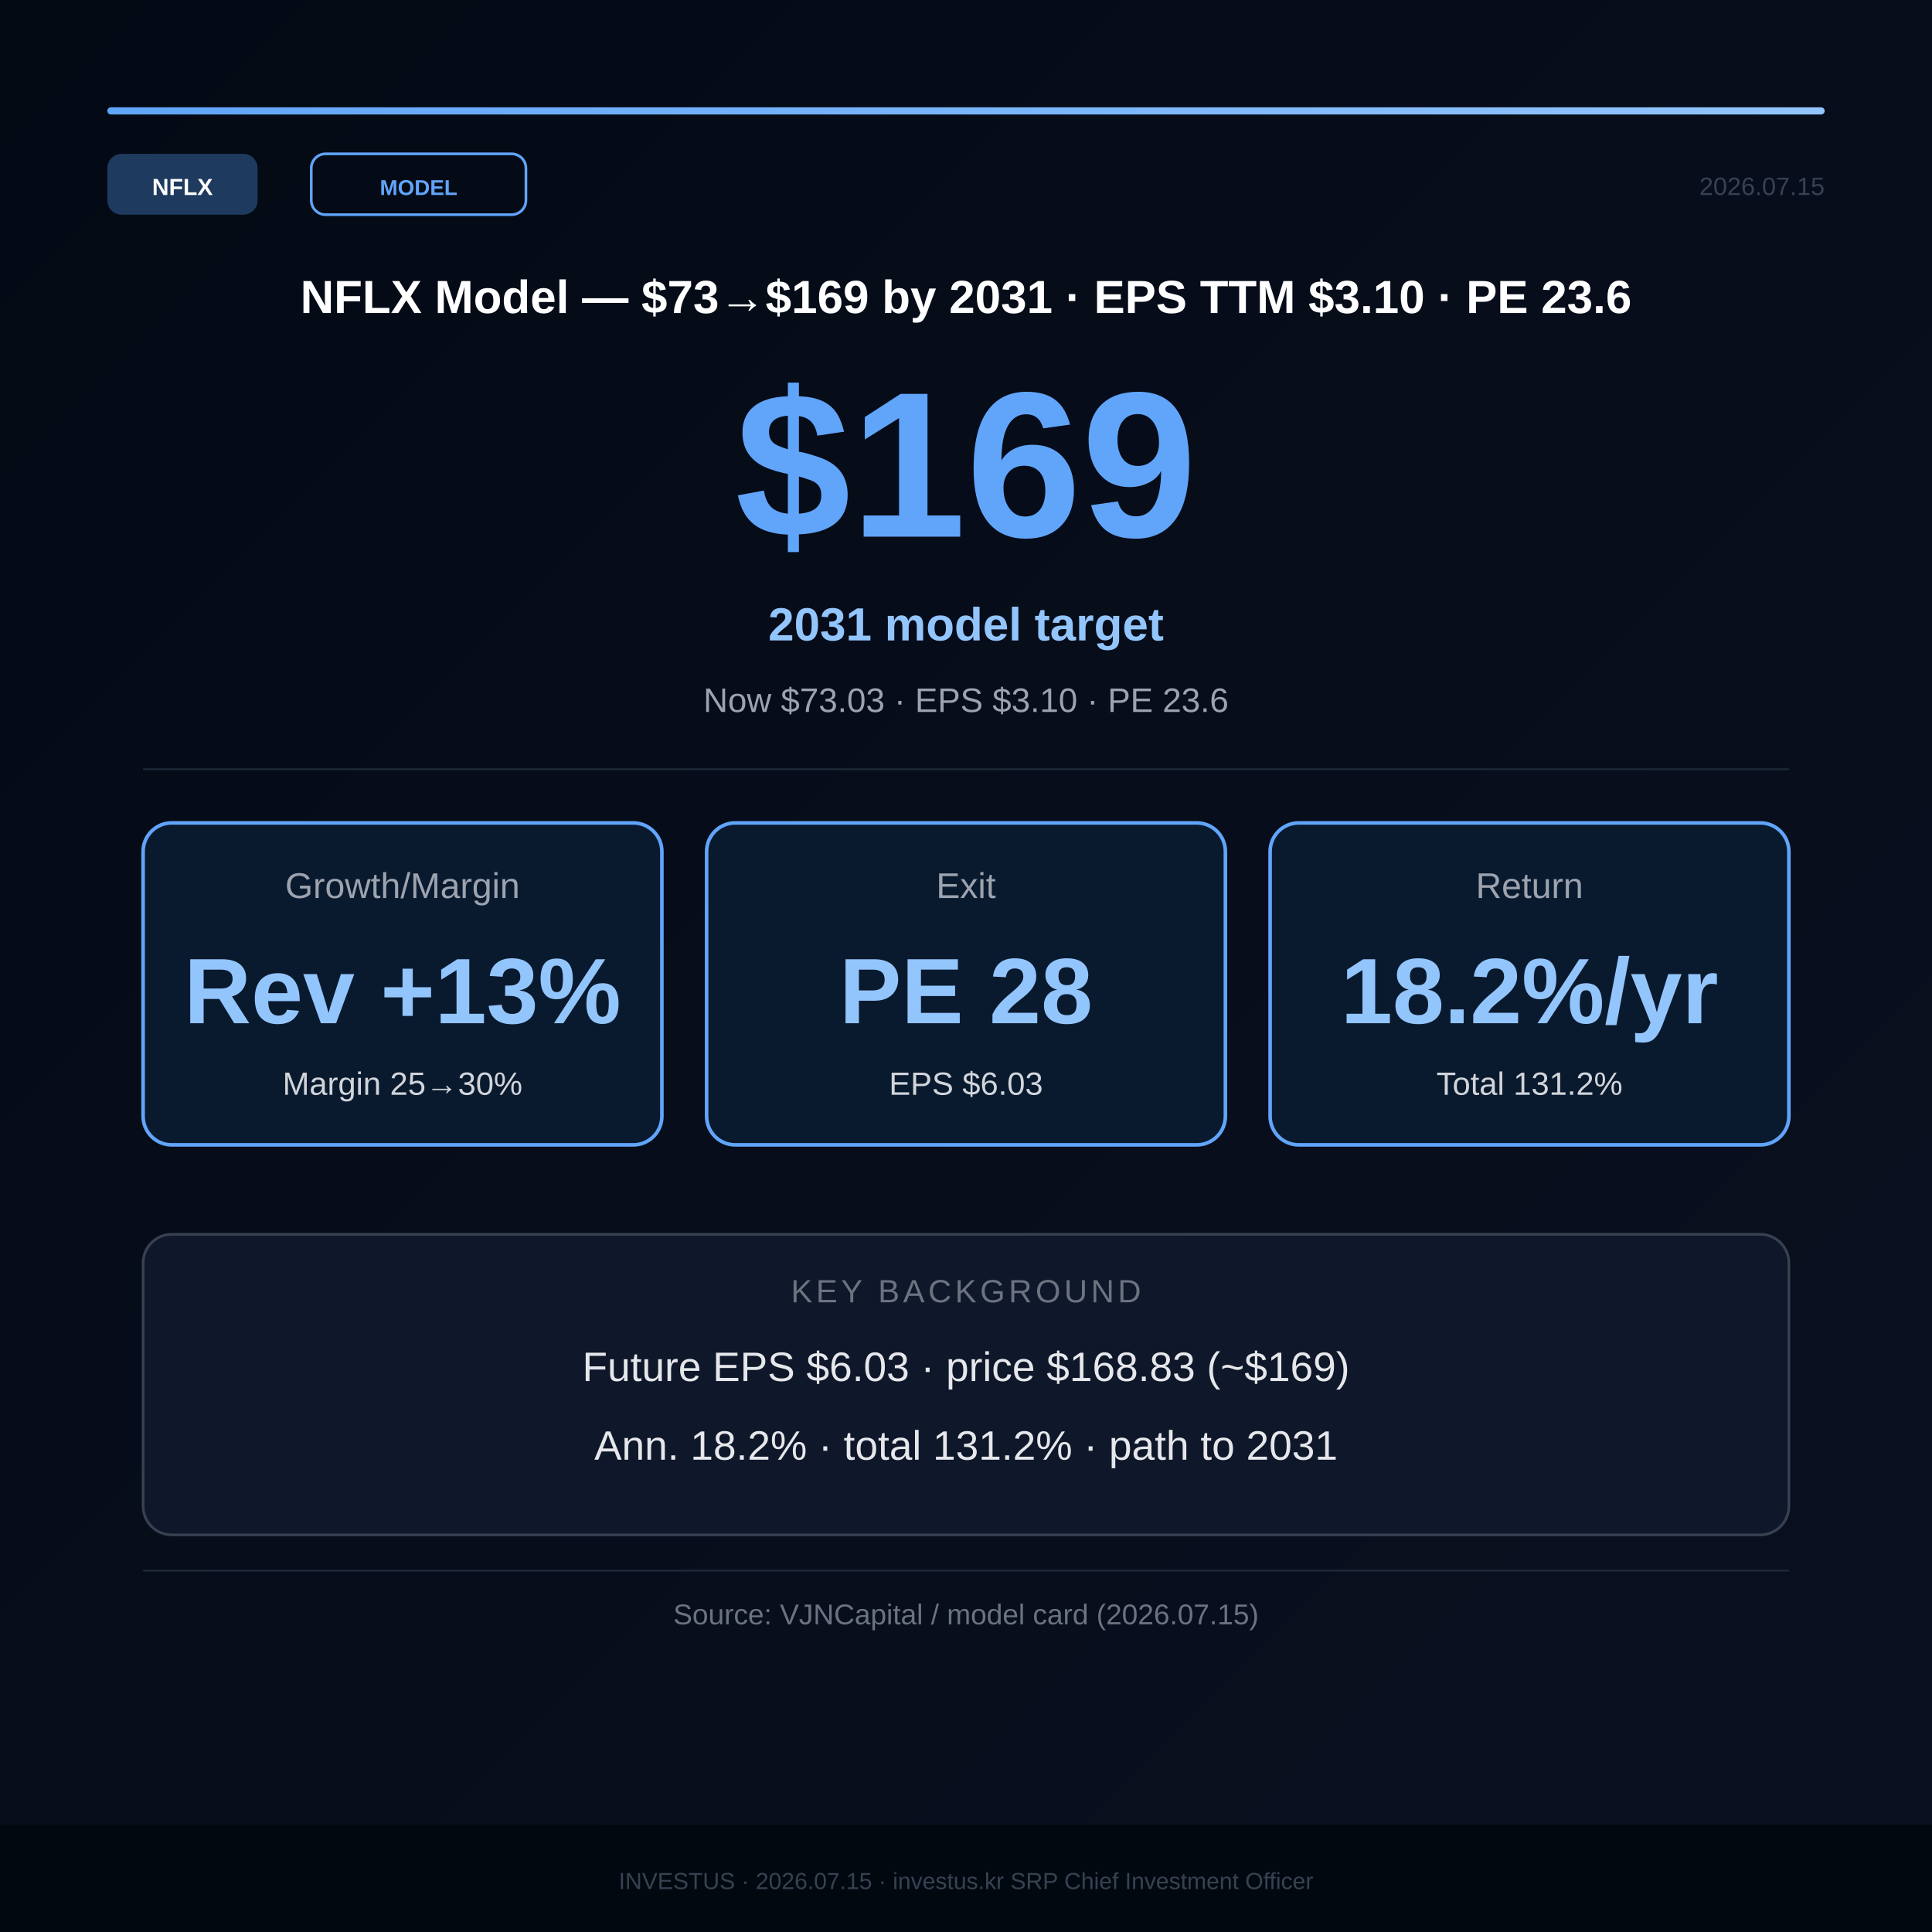
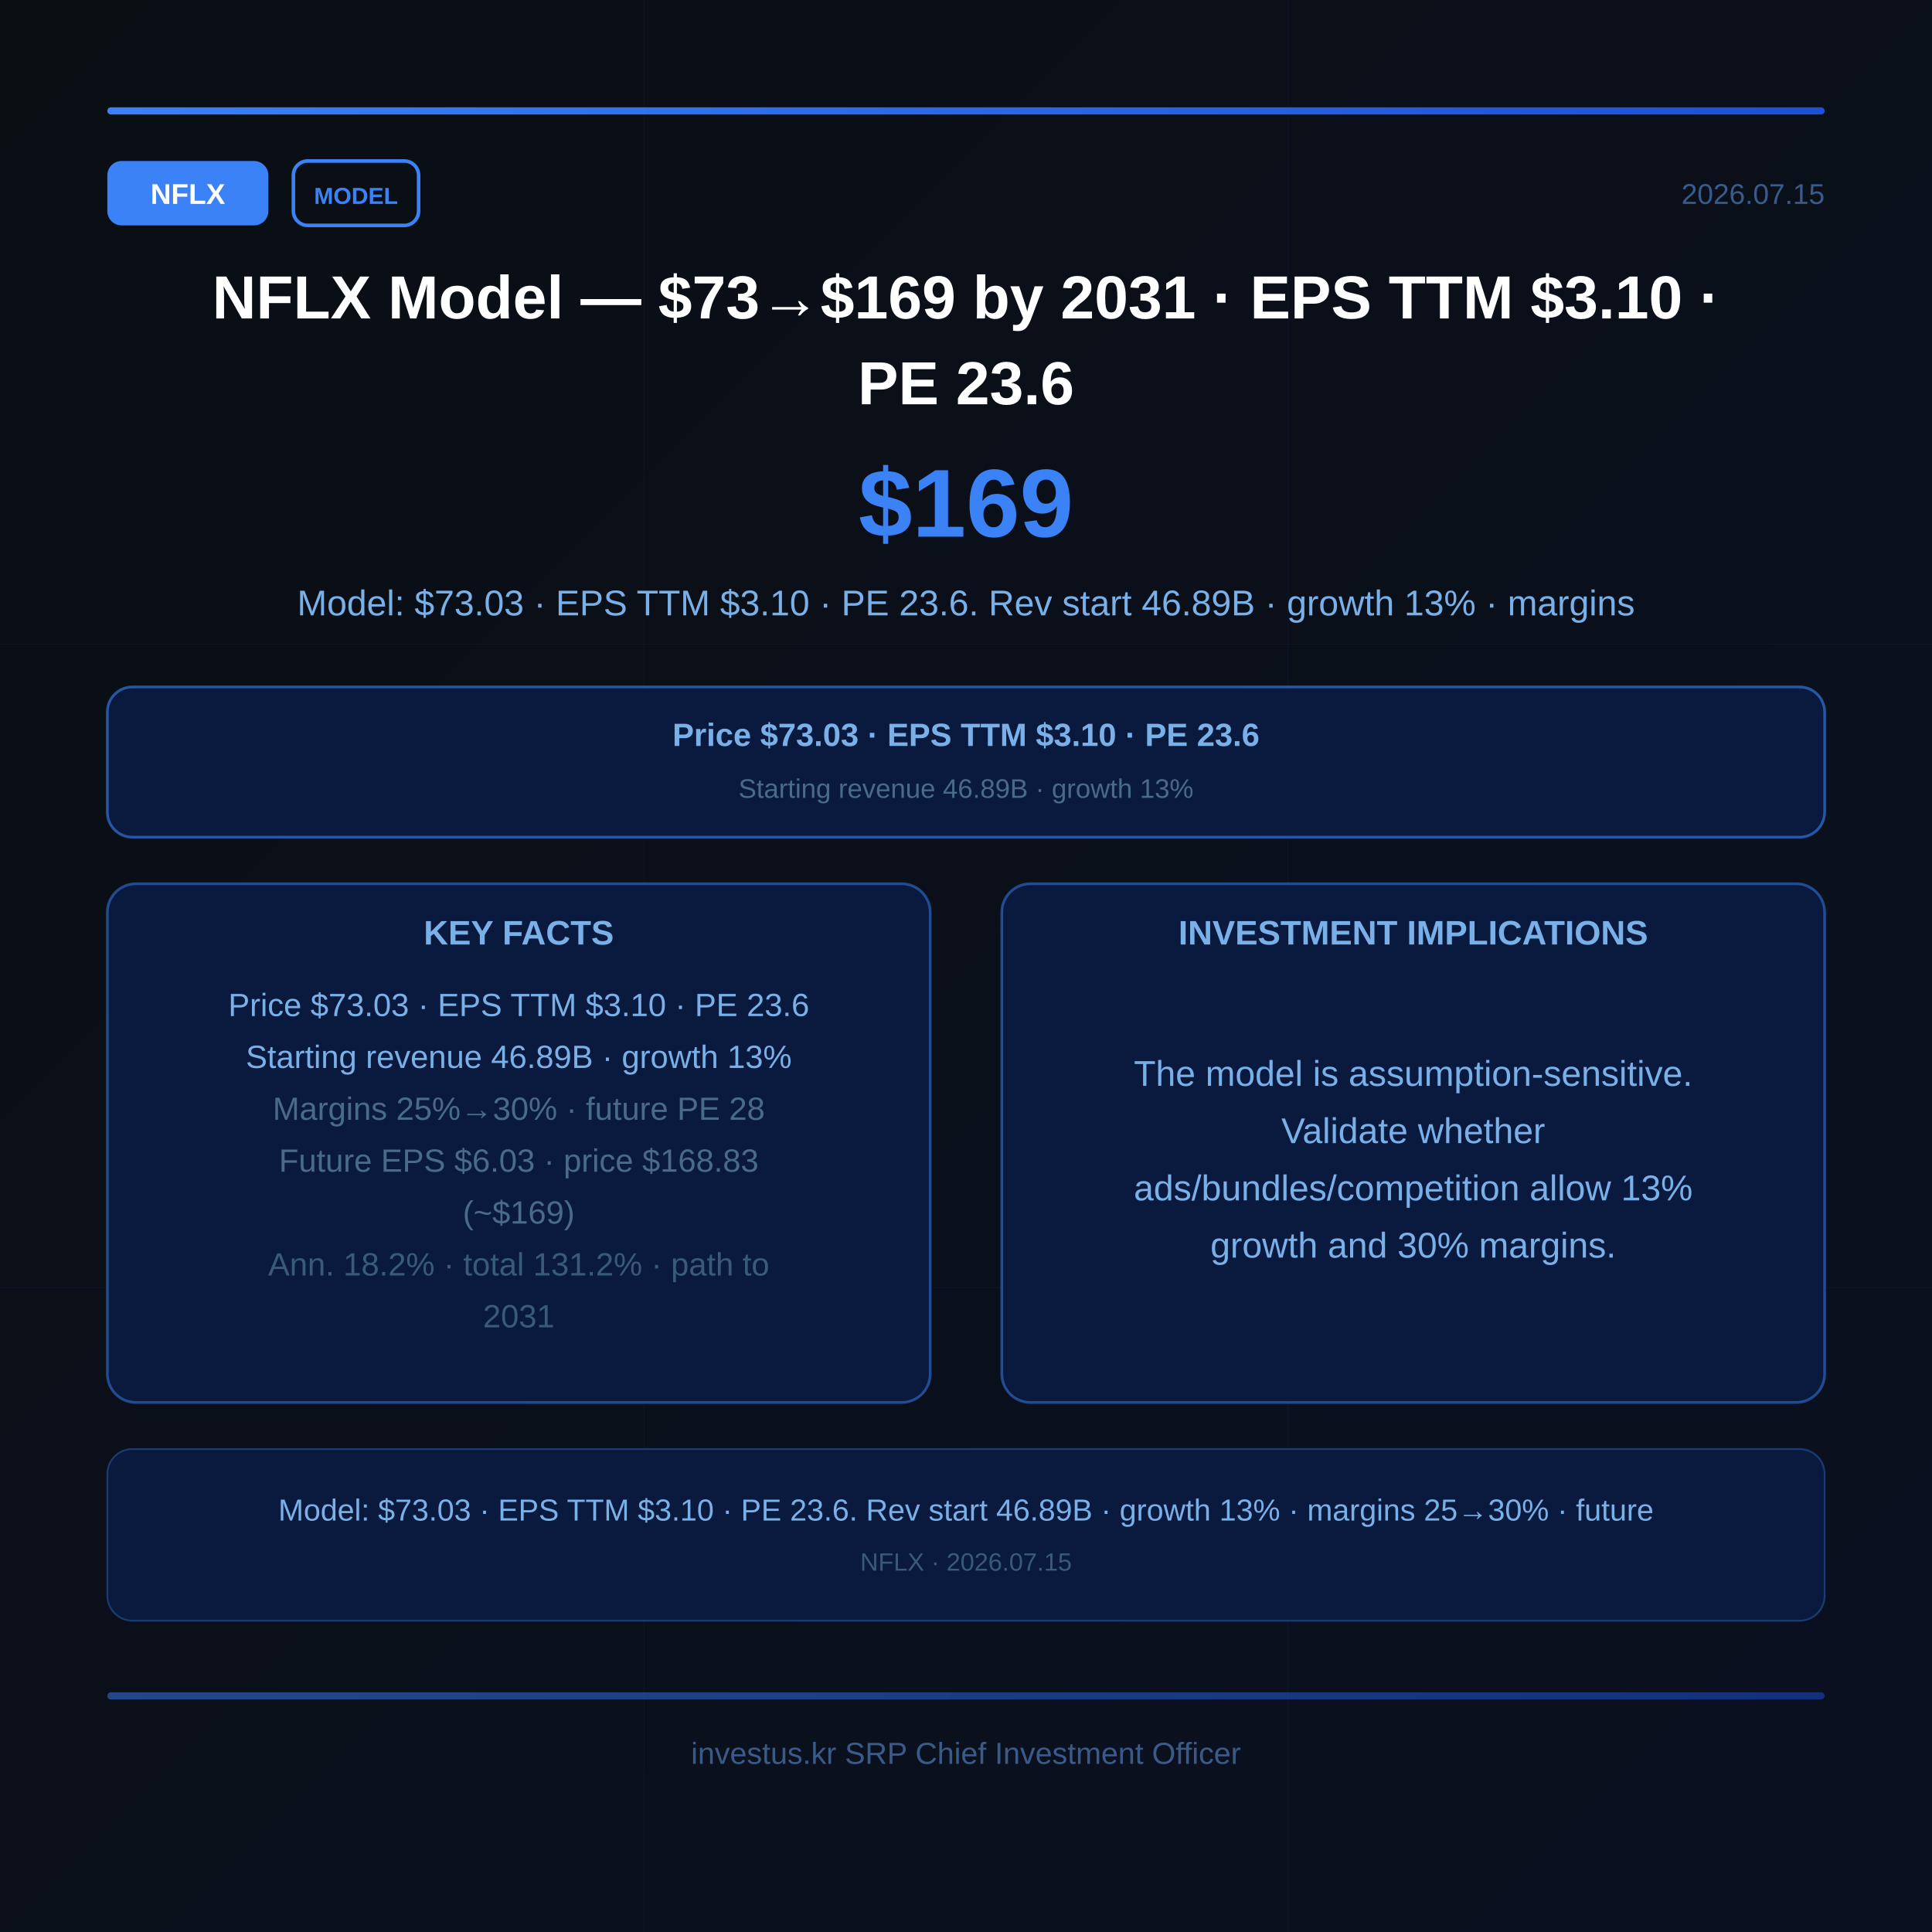
<svg xmlns="http://www.w3.org/2000/svg" viewBox="0 0 1080 1080" width="1080" height="1080">
  <defs>
    <linearGradient id="bg" x1="0%" y1="0%" x2="100%" y2="100%">
-       <stop offset="0%" style="stop-color:#040a14" />
+       <stop offset="0%" style="stop-color:#0a0f14" />
      <stop offset="100%" style="stop-color:#0a1020" />
    </linearGradient>
    <linearGradient id="grad" x1="0%" y1="0%" x2="100%" y2="0%">
-       <stop offset="0%" style="stop-color:#60a5fa" />
-       <stop offset="100%" style="stop-color:#93c5fd" />
+       <stop offset="0%" style="stop-color:#3b82f6" />
+       <stop offset="100%" style="stop-color:#1d4ed8" />
    </linearGradient>
  </defs>
  <rect width="1080" height="1080" fill="url(#bg)" />
+   <line x1="0" y1="360" x2="1080" y2="360" stroke="#3b82f6" stroke-width="0.3" stroke-opacity="0.08" />
+   <line x1="0" y1="720" x2="1080" y2="720" stroke="#3b82f6" stroke-width="0.3" stroke-opacity="0.08" />
+   <line x1="360" y1="0" x2="360" y2="1080" stroke="#3b82f6" stroke-width="0.3" stroke-opacity="0.08" />
+   <line x1="720" y1="0" x2="720" y2="1080" stroke="#3b82f6" stroke-width="0.3" stroke-opacity="0.08" />
  <rect x="60" y="60" width="960" height="4" fill="url(#grad)" rx="2" />
-   <rect x="60" y="86" width="84" height="34" rx="8" fill="#1e3a5f" />
-   <text x="102.0" y="109" font-family="Arial Black, Arial" font-weight="900" font-size="13" fill="#ffffff" text-anchor="middle">NFLX</text>
-   <rect x="174" y="86" width="120" height="34" rx="8" fill="none" stroke="#60a5fa" stroke-width="1.5" />
-   <text x="234.0" y="109" font-family="Arial, sans-serif" font-weight="700" font-size="12" fill="#60a5fa" text-anchor="middle">MODEL</text>
-   <text x="1020" y="109" font-family="Arial, sans-serif" font-size="14" fill="#374151" text-anchor="end">2026.07.15</text>
-   <text x="540" y="175" font-family="Arial Black, Arial" font-weight="900" font-size="26" fill="#ffffff" text-anchor="middle">NFLX Model — $73→$169 by 2031 · EPS TTM $3.10 · PE 23.6</text>
-   <text x="540" y="300" font-family="Arial Black, Arial" font-weight="900" font-size="116" fill="#60a5fa" text-anchor="middle">$169</text>
-   <text x="540" y="358" font-family="Arial Black, Arial" font-weight="900" font-size="26" fill="#93c5fd" text-anchor="middle">2031 model target</text>
-   <text x="540" y="398" font-family="Arial, sans-serif" font-size="19" fill="#9ca3af" text-anchor="middle">Now $73.03 · EPS $3.10 · PE 23.6</text>
-   <line x1="80" y1="430" x2="1000" y2="430" stroke="#1f2937" stroke-width="1" />
-   <rect x="80" y="460" width="290" height="180" rx="16" fill="#0a1a2e" stroke="#60a5fa" stroke-width="2" />
-   <text x="225.0" y="502" font-family="Arial, sans-serif" font-size="20" fill="#9ca3af" text-anchor="middle">Growth/Margin</text>
-   <text x="225.0" y="572" font-family="Arial Black, Arial" font-weight="900" font-size="52" fill="#93c5fd" text-anchor="middle">Rev +13%</text>
-   <text x="225.0" y="612" font-family="Arial, sans-serif" font-size="18" fill="#d1d5db" text-anchor="middle">Margin 25→30%</text>
-   <rect x="395" y="460" width="290" height="180" rx="16" fill="#0a1a2e" stroke="#60a5fa" stroke-width="2" />
-   <text x="540.0" y="502" font-family="Arial, sans-serif" font-size="20" fill="#9ca3af" text-anchor="middle">Exit</text>
-   <text x="540.0" y="572" font-family="Arial Black, Arial" font-weight="900" font-size="52" fill="#93c5fd" text-anchor="middle">PE 28</text>
-   <text x="540.0" y="612" font-family="Arial, sans-serif" font-size="18" fill="#d1d5db" text-anchor="middle">EPS $6.03</text>
-   <rect x="710" y="460" width="290" height="180" rx="16" fill="#0a1a2e" stroke="#60a5fa" stroke-width="2" />
-   <text x="855.0" y="502" font-family="Arial, sans-serif" font-size="20" fill="#9ca3af" text-anchor="middle">Return</text>
-   <text x="855.0" y="572" font-family="Arial Black, Arial" font-weight="900" font-size="52" fill="#93c5fd" text-anchor="middle">18.2%/yr</text>
-   <text x="855.0" y="612" font-family="Arial, sans-serif" font-size="18" fill="#d1d5db" text-anchor="middle">Total 131.2%</text>
-   <rect x="80" y="690" width="920" height="168" rx="16" fill="#0f172a" stroke="#374151" stroke-width="1.5" />
-   <text x="540" y="728" font-family="Arial, sans-serif" font-size="18" fill="#6b7280" text-anchor="middle" letter-spacing="2">KEY BACKGROUND</text>
-   <text x="540" y="772" font-family="Arial, sans-serif" font-size="23" fill="#e5e7eb" text-anchor="middle">Future EPS $6.03 · price $168.83 (~$169)</text>
-   <text x="540" y="816" font-family="Arial, sans-serif" font-size="23" fill="#e5e7eb" text-anchor="middle">Ann. 18.2% · total 131.2% · path to 2031</text>
-   <line x1="80" y1="878" x2="1000" y2="878" stroke="#1f2937" stroke-width="1" />
-   <text x="540" y="908" font-family="Arial, sans-serif" font-size="16" fill="#6b7280" text-anchor="middle">Source: VJNCapital / model card (2026.07.15)</text>
-   <rect x="0" y="1020" width="1080" height="60" fill="#020810" />
-   <text x="540" y="1056" font-family="Arial, sans-serif" font-size="13" fill="#374151" text-anchor="middle">INVESTUS · 2026.07.15 · investus.kr SRP Chief Investment Officer</text>
+   <rect x="60" y="90" width="90" height="36" rx="8" fill="#3b82f6" />
+   <text x="105" y="114" font-family="Arial Black, Arial" font-weight="900" font-size="16" fill="#ffffff" text-anchor="middle">NFLX</text>
+   <rect x="164" y="90" width="70" height="36" rx="8" fill="none" stroke="#3b82f6" stroke-width="2" />
+   <text x="199" y="114" font-family="Arial, sans-serif" font-weight="700" font-size="13" fill="#3b82f6" text-anchor="middle">MODEL</text>
+   <text x="1020" y="114" font-family="Arial, sans-serif" font-size="16" fill="#3a5a8a" text-anchor="end">2026.07.15</text>
+   <text x="540" y="178" font-family="Arial Black, Arial" font-weight="900" font-size="34" fill="#ffffff" text-anchor="middle">NFLX Model — $73→$169 by 2031 · EPS TTM $3.10 ·</text>
+   <text x="540" y="226" font-family="Arial Black, Arial" font-weight="900" font-size="34" fill="#ffffff" text-anchor="middle">PE 23.6</text>
+   <text x="540" y="300" font-family="Arial Black, Arial" font-weight="900" font-size="54" fill="#3b82f6" text-anchor="middle">$169</text>
+   <text x="540" y="344" font-family="Arial, sans-serif" font-size="20" fill="#7ab0e8" text-anchor="middle">Model: $73.03 · EPS TTM $3.10 · PE 23.6. Rev start 46.89B · growth 13% · margins</text>
+   <rect x="60" y="384" width="960" height="84" rx="14" fill="#0a1a3e" stroke="#3b82f6" stroke-width="1.5" stroke-opacity="0.6" />
+   <text x="540" y="417" font-family="Arial Black, Arial" font-weight="900" font-size="18" fill="#7ab0e8" text-anchor="middle">Price $73.03 · EPS TTM $3.10 · PE 23.6</text>
+   <text x="540" y="446" font-family="Arial, sans-serif" font-size="15" fill="#4a6a8a" text-anchor="middle">Starting revenue 46.89B · growth 13%</text>
+   <rect x="60" y="494" width="460" height="290" rx="16" fill="#0a1a3e" stroke="#3b82f6" stroke-width="1.5" stroke-opacity="0.5" />
+   <text x="290" y="528" font-family="Arial Black, Arial" font-weight="900" font-size="19" fill="#7ab0e8" text-anchor="middle">KEY FACTS</text>
+   <text x="290" y="568.0" font-family="Arial, sans-serif" font-size="18" fill="#7ab0e8" text-anchor="middle">Price $73.03 · EPS TTM $3.10 · PE 23.6</text>
+   <text x="290" y="597.0" font-family="Arial, sans-serif" font-size="18" fill="#7ab0e8" text-anchor="middle">Starting revenue 46.89B · growth 13%</text>
+   <text x="290" y="626.0" font-family="Arial, sans-serif" font-size="18" fill="#4a6a8a" text-anchor="middle">Margins 25%→30% · future PE 28</text>
+   <text x="290" y="655.0" font-family="Arial, sans-serif" font-size="18" fill="#4a6a8a" text-anchor="middle">Future EPS $6.03 · price $168.83</text>
+   <text x="290" y="684.0" font-family="Arial, sans-serif" font-size="18" fill="#4a6a8a" text-anchor="middle">(~$169)</text>
+   <text x="290" y="713.0" font-family="Arial, sans-serif" font-size="18" fill="#3a5a7a" text-anchor="middle">Ann. 18.2% · total 131.2% · path to</text>
+   <text x="290" y="742.0" font-family="Arial, sans-serif" font-size="18" fill="#3a5a7a" text-anchor="middle">2031</text>
+   <rect x="560" y="494" width="460" height="290" rx="16" fill="#0a1a3e" stroke="#3b82f6" stroke-width="1.5" stroke-opacity="0.5" />
+   <text x="790" y="528" font-family="Arial Black, Arial" font-weight="900" font-size="19" fill="#7ab0e8" text-anchor="middle">INVESTMENT IMPLICATIONS</text>
+   <text x="790" y="607.0" font-family="Arial, sans-serif" font-size="20" fill="#7ab0e8" text-anchor="middle">The model is assumption-sensitive.</text>
+   <text x="790" y="639.0" font-family="Arial, sans-serif" font-size="20" fill="#7ab0e8" text-anchor="middle">Validate whether</text>
+   <text x="790" y="671.0" font-family="Arial, sans-serif" font-size="20" fill="#7ab0e8" text-anchor="middle">ads/bundles/competition allow 13%</text>
+   <text x="790" y="703.0" font-family="Arial, sans-serif" font-size="20" fill="#7ab0e8" text-anchor="middle">growth and 30% margins.</text>
+   <rect x="60" y="810" width="960" height="96" rx="14" fill="#0a1a3e" stroke="#3b82f6" stroke-width="1" stroke-opacity="0.35" />
+   <text x="540" y="850" font-family="Arial, sans-serif" font-size="17" fill="#7ab0e8" text-anchor="middle">Model: $73.03 · EPS TTM $3.10 · PE 23.6. Rev start 46.89B · growth 13% · margins 25→30% · future</text>
+   <text x="540" y="878" font-family="Arial, sans-serif" font-size="14" fill="#3a5a7a" text-anchor="middle">NFLX · 2026.07.15</text>
+   <rect x="60" y="946" width="960" height="4" fill="url(#grad)" rx="2" opacity="0.5" />
+   <text x="540" y="986" font-family="Arial, sans-serif" font-size="17" fill="#3a5a8a" text-anchor="middle">investus.kr  SRP Chief Investment Officer</text>
</svg>
